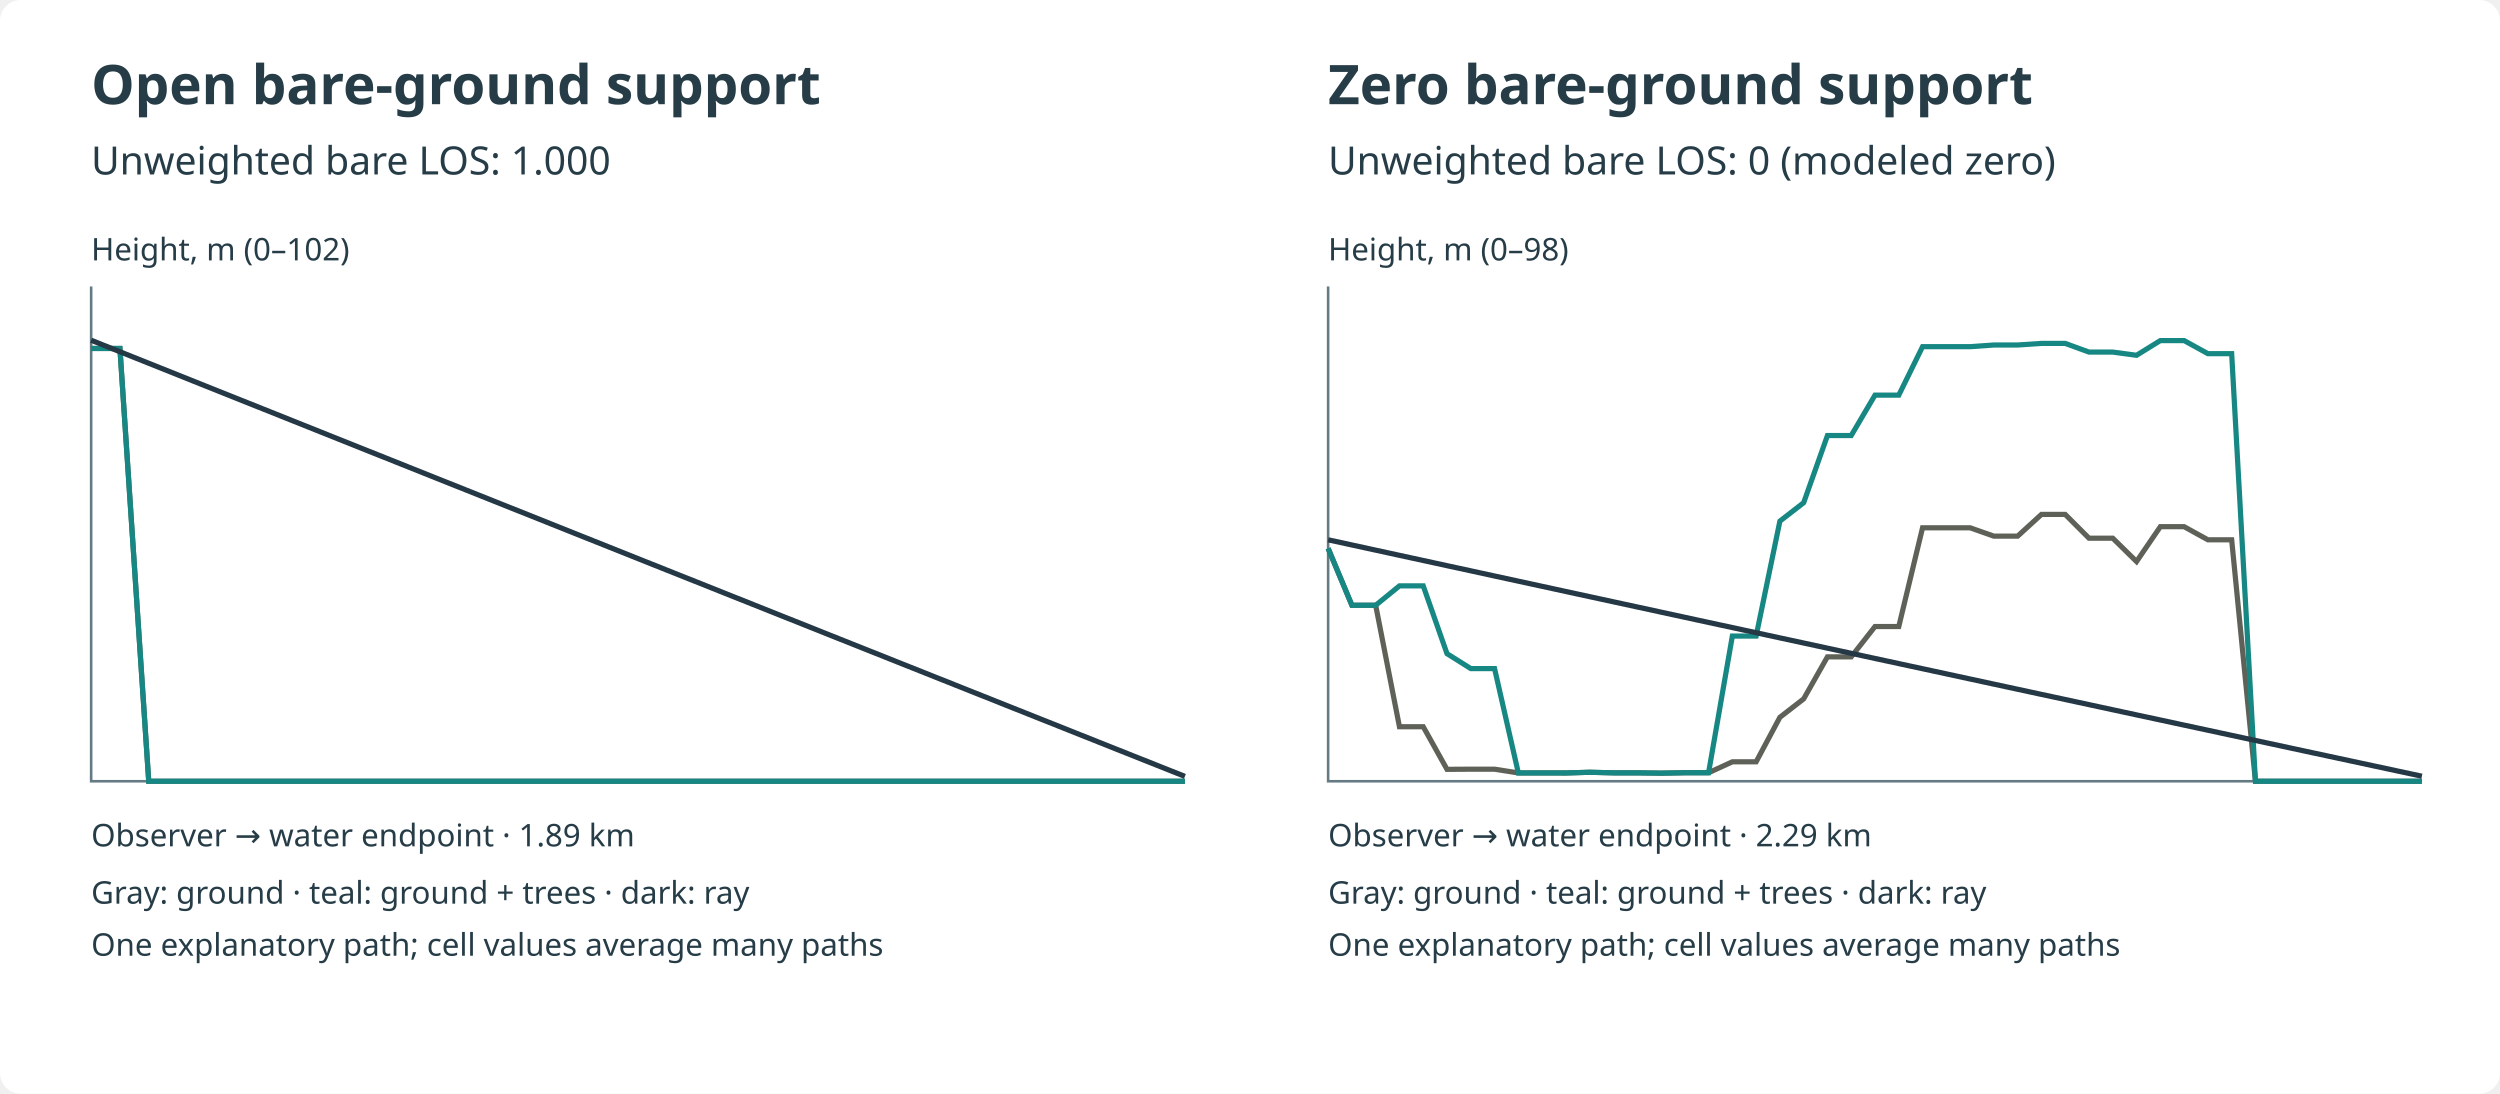
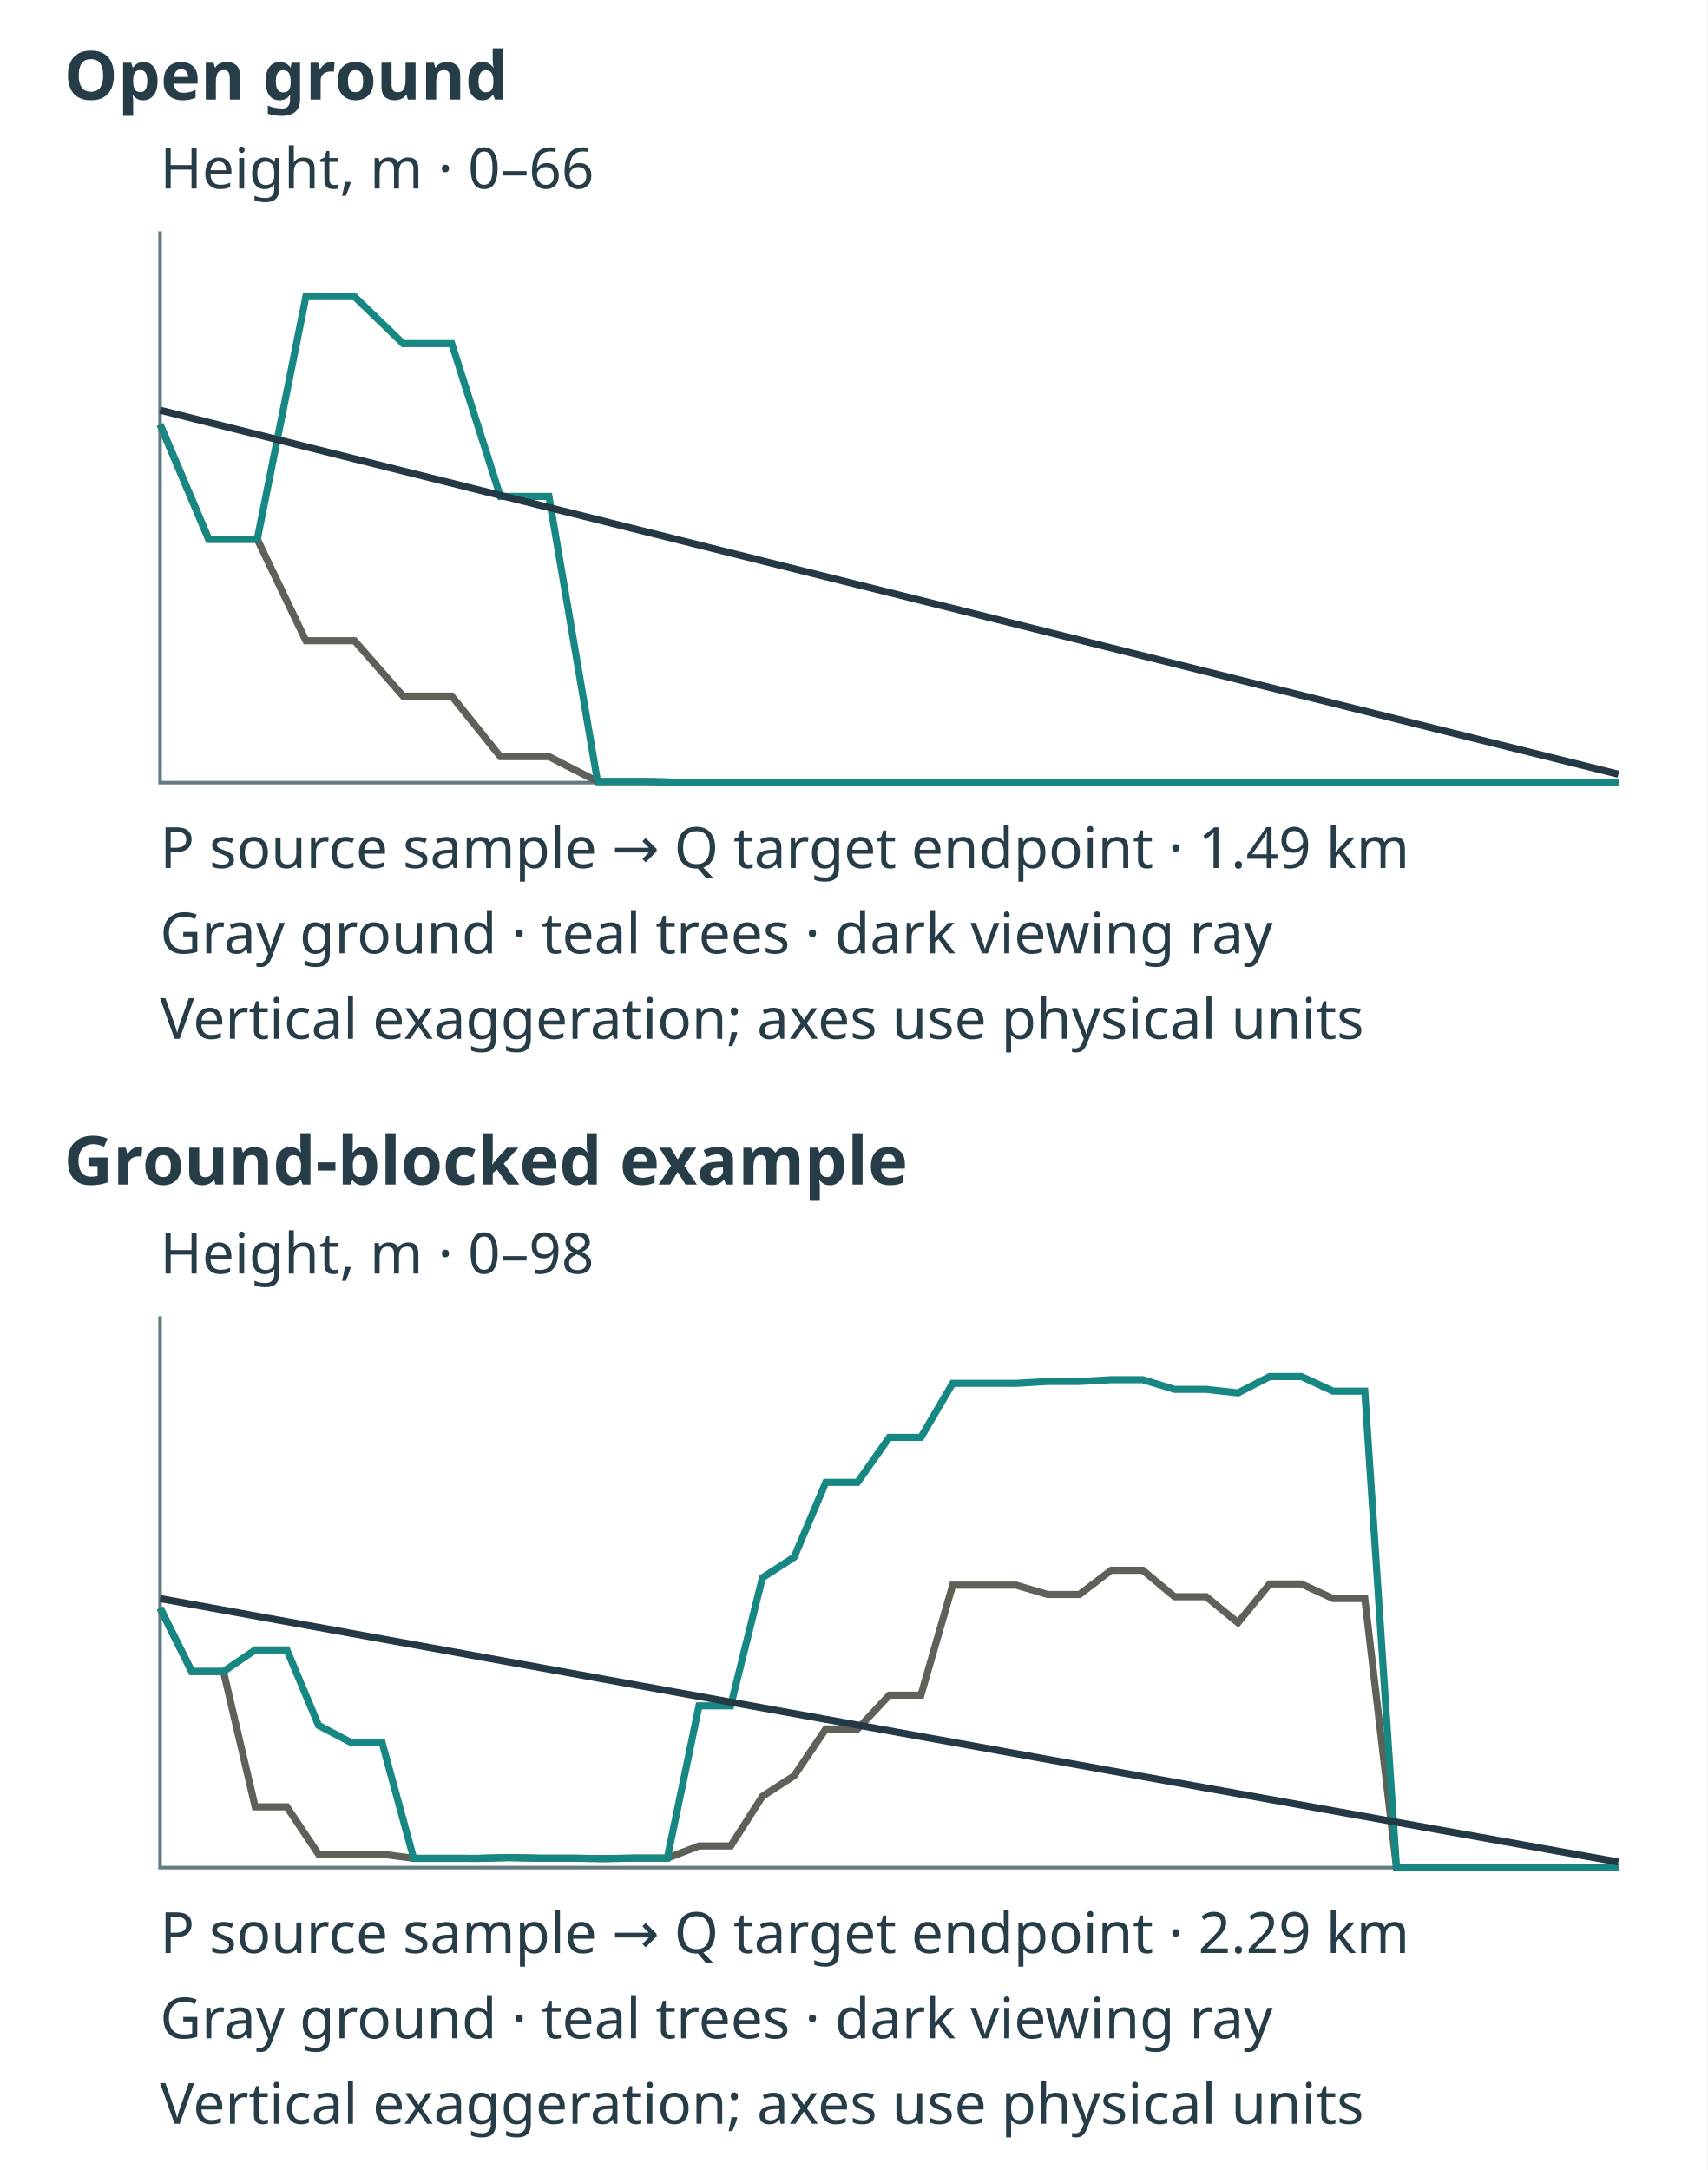
- <svg xmlns="http://www.w3.org/2000/svg" viewBox="0 0 960 420" role="img" aria-label="Terrain · real San Juan example">
-   <style>text{font:15px system-ui,sans-serif;fill:#263c47}.title{font-size:21px;font-weight:650}.small{font-size:12px}.land{fill:#f0f1ed;stroke:#455d62;stroke-width:1}.sea{fill:#e9f4f8}.axis{fill:none;stroke:#647b84;stroke-width:1}</style>
-   <rect width="960" height="420" rx="8" fill="#fff" />
-   <text x="35" y="40" class="title">Open bare-ground support</text>
-   <text x="35" y="67" class="">Unweighted bare LOS: 1.000</text>
-   <path class="axis" d="M35,110 V300 H455" />
-   <polyline points="35.00,133.82 46.05,133.82 57.11,300.00 68.16,300.00 79.21,300.00 90.26,300.00 101.32,300.00 112.37,300.00 123.42,300.00 134.47,300.00 145.53,300.00 156.58,300.00 167.63,300.00 178.68,300.00 189.74,300.00 200.79,300.00 211.84,300.00 222.89,300.00 233.95,300.00 245.00,300.00 256.05,300.00 267.11,300.00 278.16,300.00 289.21,300.00 300.26,300.00 311.32,300.00 322.37,300.00 333.42,300.00 344.47,300.00 355.53,300.00 366.58,300.00 377.63,300.00 388.68,300.00 399.74,300.00 410.79,300.00 421.84,300.00 432.89,300.00 443.95,300.00 455.00,300.00" fill="none" stroke="#5e6157" stroke-width="2" />
-   <polyline points="35.00,133.82 46.05,133.82 57.11,300.00 68.16,300.00 79.21,300.00 90.26,300.00 101.32,300.00 112.37,300.00 123.42,300.00 134.47,300.00 145.53,300.00 156.58,300.00 167.63,300.00 178.68,300.00 189.74,300.00 200.79,300.00 211.84,300.00 222.89,300.00 233.95,300.00 245.00,300.00 256.05,300.00 267.11,300.00 278.16,300.00 289.21,300.00 300.26,300.00 311.32,300.00 322.37,300.00 333.42,300.00 344.47,300.00 355.53,300.00 366.58,300.00 377.63,300.00 388.68,300.00 399.74,300.00 410.79,300.00 421.84,300.00 432.89,300.00 443.95,300.00 455.00,300.00" fill="none" stroke="#168782" stroke-width="2" />
-   <polyline points="35.00,130.65 46.05,135.07 57.11,139.49 68.16,143.91 79.21,148.33 90.26,152.74 101.32,157.16 112.37,161.57 123.42,165.99 134.47,170.40 145.53,174.82 156.58,179.23 167.63,183.64 178.68,188.05 189.74,192.46 200.79,196.87 211.84,201.28 222.89,205.69 233.95,210.10 245.00,214.51 256.05,218.92 267.11,223.32 278.16,227.73 289.21,232.13 300.26,236.54 311.32,240.94 322.37,245.35 333.42,249.75 344.47,254.15 355.53,258.55 366.58,262.95 377.63,267.35 388.68,271.75 399.74,276.15 410.79,280.55 421.84,284.95 432.89,289.35 443.95,293.74 455.00,298.14" fill="none" stroke="#253845" stroke-width="2" />
-   <text x="35" y="100" class="small">Height, m (0–102)</text>
-   <text x="35" y="325" class="small">Observer → water endpoint · 1.89 km</text>
-   <text x="35" y="347" class="small">Gray: ground · teal: ground + trees · dark: ray</text>
-   <text x="35" y="367" class="small">One explanatory path; cell values average many paths</text>
-   <text x="510" y="40" class="title">Zero bare-ground support</text>
-   <text x="510" y="67" class="">Unweighted bare LOS: 0 (modeled zero)</text>
-   <path class="axis" d="M510,110 V300 H930" />
-   <polyline points="510.00,210.57 519.13,232.42 528.26,232.42 537.39,279.06 546.52,279.06 555.65,295.43 564.78,295.37 573.91,295.37 583.04,296.80 592.17,296.80 601.30,296.82 610.43,296.55 619.57,296.77 628.70,296.77 637.83,296.89 646.96,296.73 656.09,296.73 665.22,292.54 674.35,292.54 683.48,275.44 692.61,268.36 701.74,252.23 710.87,252.23 720.00,240.59 729.13,240.59 738.26,202.67 747.39,202.67 756.52,202.67 765.65,205.88 774.78,205.88 783.91,197.54 793.04,197.54 802.17,206.67 811.30,206.67 820.43,215.63 829.57,202.25 838.70,202.25 847.83,207.28 856.96,207.28 866.09,300.00 875.22,300.00 884.35,300.00 893.48,300.00 902.61,300.00 911.74,300.00 920.87,300.00 930.00,300.00" fill="none" stroke="#5e6157" stroke-width="2" />
-   <polyline points="510.00,210.57 519.13,232.42 528.26,232.42 537.39,224.98 546.52,224.98 555.65,251.01 564.78,256.74 573.91,256.74 583.04,296.80 592.17,296.80 601.30,296.82 610.43,296.55 619.57,296.77 628.70,296.77 637.83,296.89 646.96,296.73 656.09,296.73 665.22,244.25 674.35,244.25 683.48,200.11 692.61,193.03 701.74,167.24 710.87,167.24 720.00,151.73 729.13,151.73 738.26,133.13 747.39,133.13 756.52,133.13 765.65,132.48 774.78,132.48 783.91,131.87 793.04,131.87 802.17,135.20 811.30,135.20 820.43,136.43 829.57,130.78 838.70,130.78 847.83,135.81 856.96,135.81 866.09,300.00 875.22,300.00 884.35,300.00 893.48,300.00 902.61,300.00 911.74,300.00 920.87,300.00 930.00,300.00" fill="none" stroke="#168782" stroke-width="2" />
-   <polyline points="510.00,207.29 519.13,209.27 528.26,211.26 537.39,213.25 546.52,215.23 555.65,217.22 564.78,219.20 573.91,221.19 583.04,223.17 592.17,225.15 601.30,227.14 610.43,229.12 619.57,231.10 628.70,233.08 637.83,235.06 646.96,237.04 656.09,239.02 665.22,240.99 674.35,242.97 683.48,244.95 692.61,246.92 701.74,248.90 710.87,250.87 720.00,252.85 729.13,254.82 738.26,256.79 747.39,258.76 756.52,260.74 765.65,262.71 774.78,264.68 783.91,266.65 793.04,268.61 802.17,270.58 811.30,272.55 820.43,274.52 829.57,276.48 838.70,278.45 847.83,280.41 856.96,282.38 866.09,284.34 875.22,286.30 884.35,288.27 893.48,290.23 902.61,292.19 911.74,294.15 920.87,296.11 930.00,298.07" fill="none" stroke="#253845" stroke-width="2" />
-   <text x="510" y="100" class="small">Height, m (0–98)</text>
-   <text x="510" y="325" class="small">Observer → water endpoint · 2.29 km</text>
-   <text x="510" y="347" class="small">Gray: ground · teal: ground + trees · dark: ray</text>
-   <text x="510" y="367" class="small">One explanatory path; cell values average many paths</text>
+ <svg xmlns="http://www.w3.org/2000/svg" viewBox="0 0 480 610" role="img" aria-label="Terrain · real San Juan example">
+   <style>text{font:16px system-ui,sans-serif;fill:#263c47}.title{font-size:19px;font-weight:650}.land{fill:#f0f1ed;stroke:#455d62;stroke-width:.7}.axis{fill:none;stroke:#647b84;stroke-width:1}</style>
+   <rect width="480" height="610" fill="#fff" />
+   <text x="18" y="28" class="title">Open ground</text>
+   <text x="45" y="53" class="">Height, m · 0–66</text>
+   <path class="axis" d="M45,65 V220 H455" />
+   <polyline points="45.00,119.32 58.67,151.59 72.33,151.59 86.00,180.12 99.67,180.12 113.33,195.68 127.00,195.68 140.67,212.69 154.33,212.69 168.00,219.70 181.67,219.70 195.33,220.00 209.00,220.00 222.67,220.00 236.33,220.00 250.00,220.00 263.67,220.00 277.33,220.00 291.00,220.00 304.67,220.00 318.33,220.00 332.00,220.00 345.67,220.00 359.33,220.00 373.00,220.00 386.67,220.00 400.33,220.00 414.00,220.00 427.67,220.00 441.33,220.00 455.00,220.00" fill="none" stroke="#5e6157" stroke-width="2" />
+   <polyline points="45.00,119.32 58.67,151.59 72.33,151.59 86.00,83.38 99.67,83.38 113.33,96.58 127.00,96.58 140.67,139.55 154.33,139.55 168.00,219.70 181.67,219.70 195.33,220.00 209.00,220.00 222.67,220.00 236.33,220.00 250.00,220.00 263.67,220.00 277.33,220.00 291.00,220.00 304.67,220.00 318.33,220.00 332.00,220.00 345.67,220.00 359.33,220.00 373.00,220.00 386.67,220.00 400.33,220.00 414.00,220.00 427.67,220.00 441.33,220.00 455.00,220.00" fill="none" stroke="#168782" stroke-width="2" />
+   <polyline points="45.00,115.31 58.67,118.73 72.33,122.15 86.00,125.57 99.67,128.99 113.33,132.41 127.00,135.83 140.67,139.25 154.33,142.66 168.00,146.08 181.67,149.50 195.33,152.91 209.00,156.33 222.67,159.74 236.33,163.15 250.00,166.56 263.67,169.97 277.33,173.38 291.00,176.79 304.67,180.20 318.33,183.61 332.00,187.01 345.67,190.42 359.33,193.83 373.00,197.23 386.67,200.63 400.33,204.04 414.00,207.44 427.67,210.84 441.33,214.24 455.00,217.64" fill="none" stroke="#253845" stroke-width="2" />
+   <text x="45" y="244" class="">P source sample → Q target endpoint · 1.49 km</text>
+   <text x="45" y="268" class="">Gray ground · teal trees · dark viewing ray</text>
+   <text x="45" y="292" class="">Vertical exaggeration; axes use physical units</text>
+   <text x="18" y="333" class="title">Ground-blocked example</text>
+   <text x="45" y="358" class="">Height, m · 0–98</text>
+   <path class="axis" d="M45,370 V525 H455" />
+   <polyline points="45.00,452.04 53.91,469.87 62.83,469.87 71.74,507.92 80.65,507.92 89.57,521.27 98.48,521.22 107.39,521.22 116.30,522.39 125.22,522.39 134.13,522.41 143.04,522.18 151.96,522.36 160.87,522.36 169.78,522.47 178.70,522.33 187.61,522.33 196.52,518.92 205.43,518.92 214.35,504.96 223.26,499.19 232.17,486.03 241.09,486.03 250.00,476.53 258.91,476.53 267.83,445.60 276.74,445.60 285.65,445.60 294.57,448.22 303.48,448.22 312.39,441.42 321.30,441.42 330.22,448.86 339.13,448.86 348.04,456.17 356.96,445.26 365.87,445.26 374.78,449.36 383.70,449.36 392.61,525.00 401.52,525.00 410.43,525.00 419.35,525.00 428.26,525.00 437.17,525.00 446.09,525.00 455.00,525.00" fill="none" stroke="#5e6157" stroke-width="2" />
+   <polyline points="45.00,452.04 53.91,469.87 62.83,469.87 71.74,463.80 80.65,463.80 89.57,485.03 98.48,489.71 107.39,489.71 116.30,522.39 125.22,522.39 134.13,522.41 143.04,522.18 151.96,522.36 160.87,522.36 169.78,522.47 178.70,522.33 187.61,522.33 196.52,479.52 205.43,479.52 214.35,443.51 223.26,437.73 232.17,416.70 241.09,416.70 250.00,404.05 258.91,404.05 267.83,388.87 276.74,388.87 285.65,388.87 294.57,388.34 303.48,388.34 312.39,387.84 321.30,387.84 330.22,390.56 339.13,390.56 348.04,391.56 356.96,386.96 365.87,386.96 374.78,391.06 383.70,391.06 392.61,525.00 401.52,525.00 410.43,525.00 419.35,525.00 428.26,525.00 437.17,525.00 446.09,525.00 455.00,525.00" fill="none" stroke="#168782" stroke-width="2" />
+   <polyline points="45.00,449.37 53.91,450.99 62.83,452.61 71.74,454.23 80.65,455.85 89.57,457.47 98.48,459.09 107.39,460.71 116.30,462.32 125.22,463.94 134.13,465.56 143.04,467.18 151.96,468.79 160.87,470.41 169.78,472.02 178.70,473.64 187.61,475.25 196.52,476.86 205.43,478.48 214.35,480.09 223.26,481.70 232.17,483.31 241.09,484.92 250.00,486.53 258.91,488.14 267.83,489.75 276.74,491.36 285.65,492.97 294.57,494.58 303.48,496.18 312.39,497.79 321.30,499.40 330.22,501.00 339.13,502.61 348.04,504.21 356.96,505.82 365.87,507.42 374.78,509.02 383.70,510.62 392.61,512.23 401.52,513.83 410.43,515.43 419.35,517.03 428.26,518.63 437.17,520.23 446.09,521.83 455.00,523.42" fill="none" stroke="#253845" stroke-width="2" />
+   <text x="45" y="549" class="">P source sample → Q target endpoint · 2.29 km</text>
+   <text x="45" y="573" class="">Gray ground · teal trees · dark viewing ray</text>
+   <text x="45" y="597" class="">Vertical exaggeration; axes use physical units</text>
</svg>
